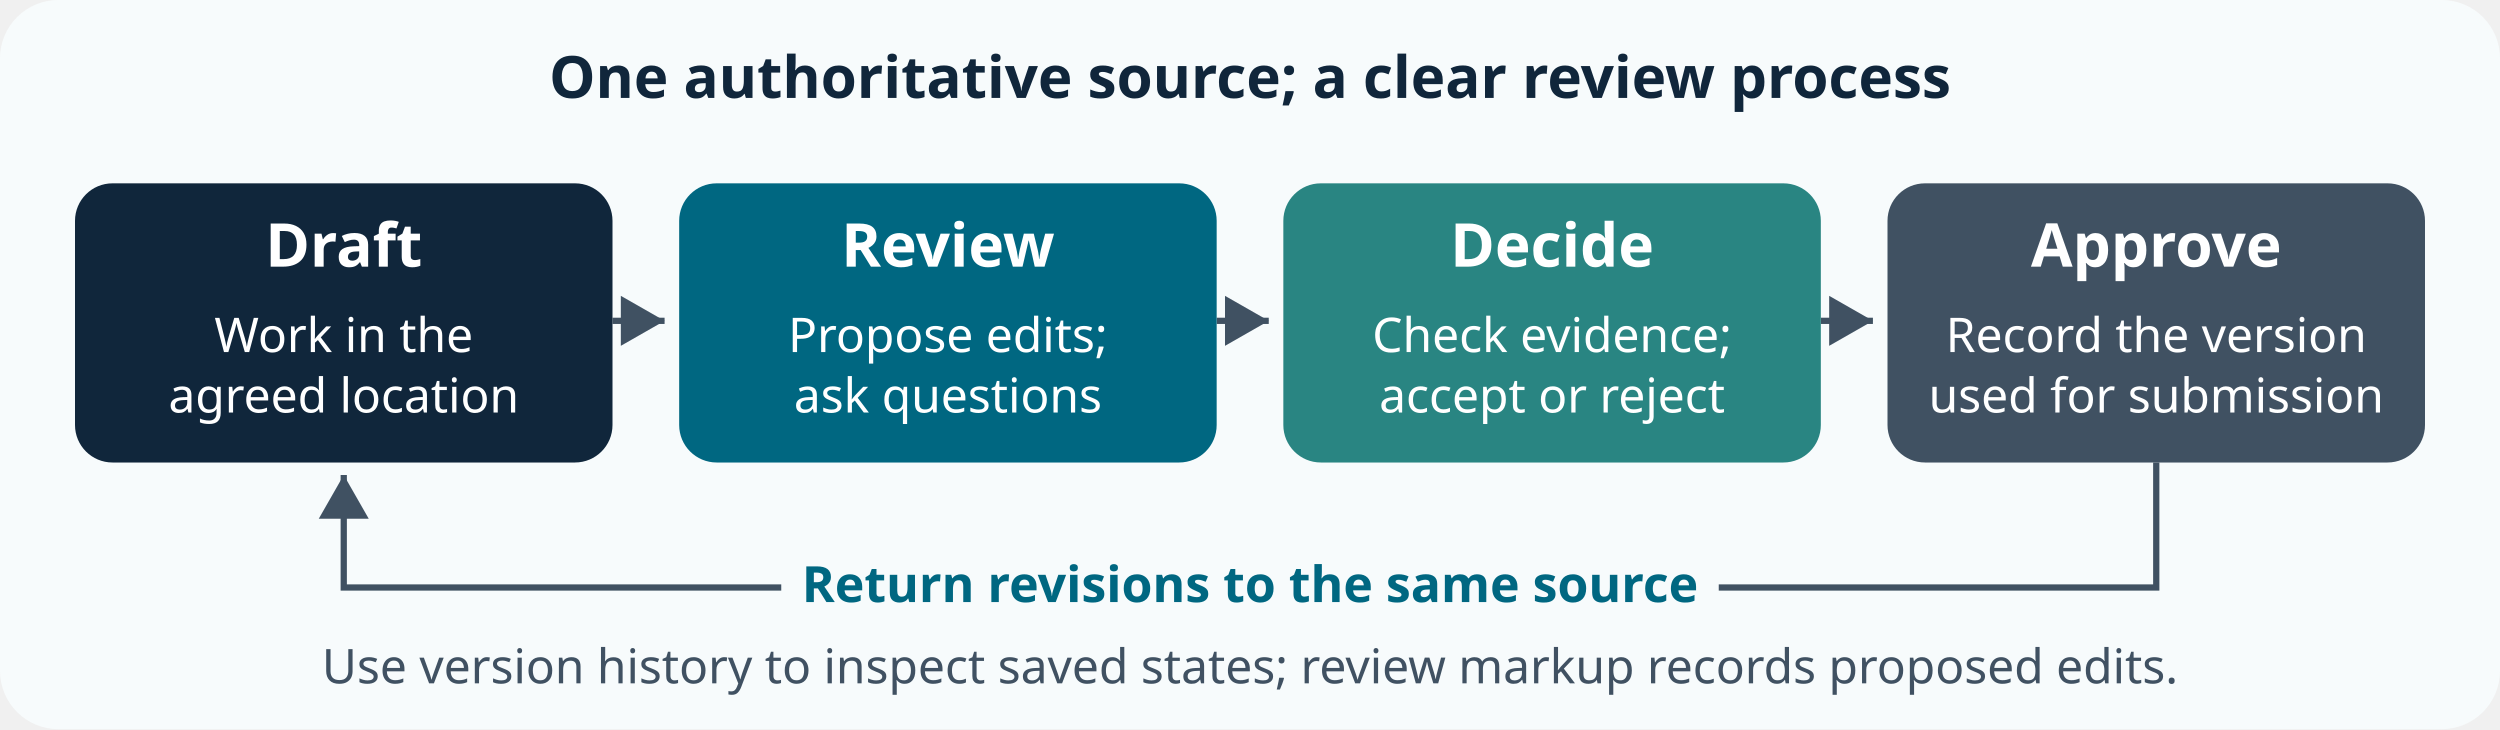
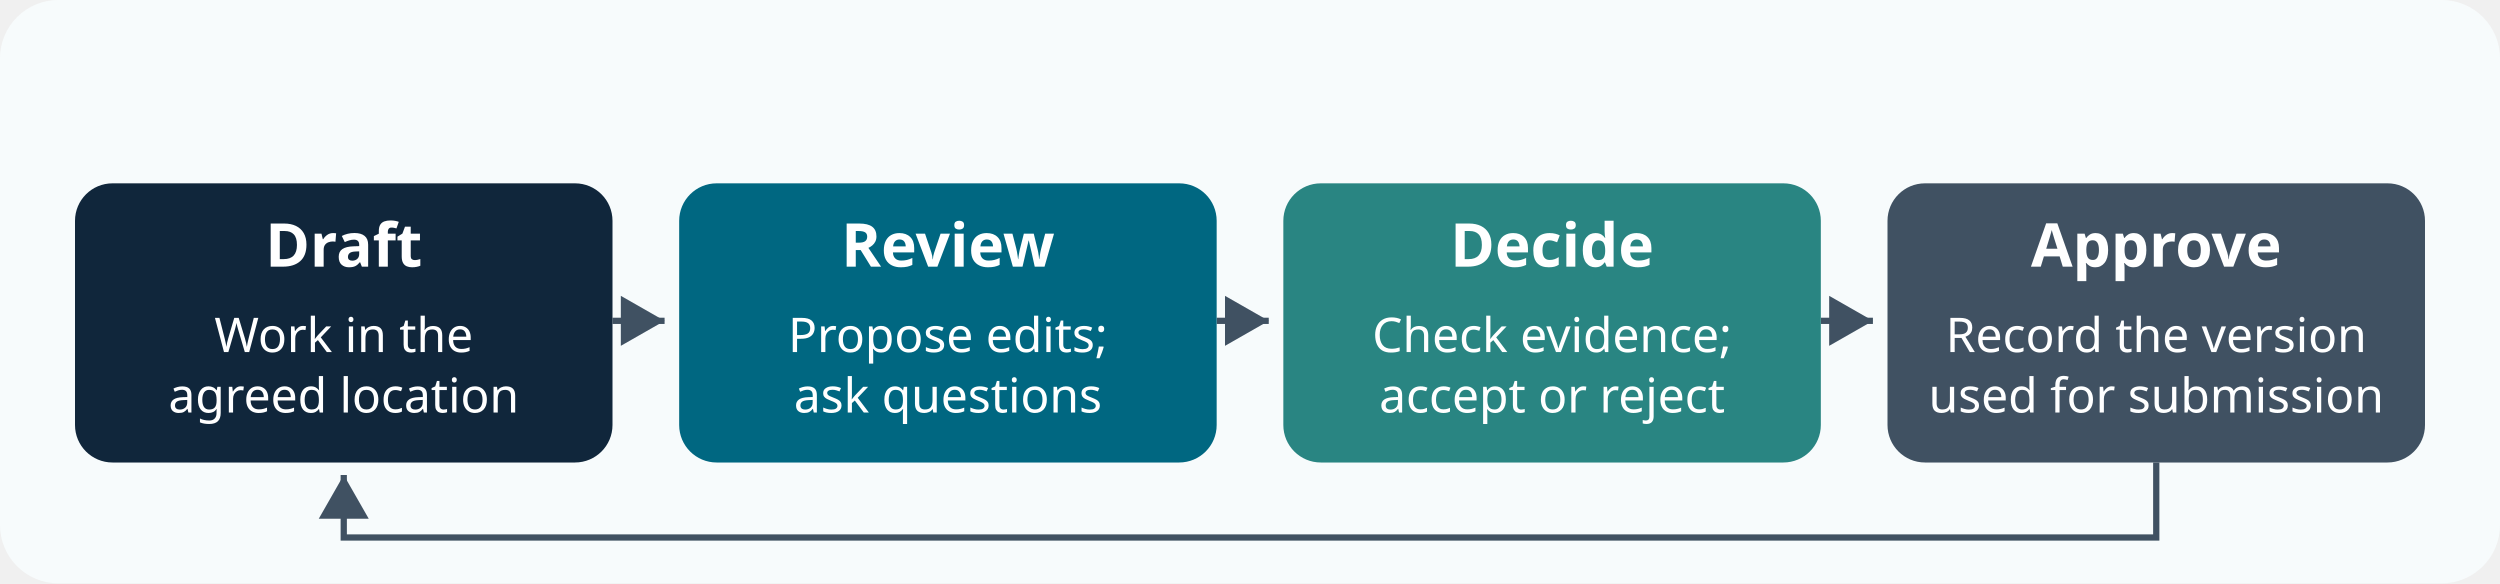
- <svg xmlns="http://www.w3.org/2000/svg" width="1200" height="350" viewBox="0 0 1200 350" role="img" aria-labelledby="title desc">
+ <svg xmlns="http://www.w3.org/2000/svg" width="1200" height="280" viewBox="0 0 1200 280" role="img" aria-labelledby="title desc">
  <defs>
    <marker id="arrow" markerWidth="10" markerHeight="10" refX="8" refY="5" orient="auto">
      <path d="M1 1 L8 5 L1 9 Z" fill="#405162" />
    </marker>
  </defs>
-   <rect width="1200" height="350" rx="28" fill="#f7fbfc" />
+   <rect width="1200" height="280" rx="28" fill="#f7fbfc" />
  <g font-family="sans-serif" text-anchor="middle">
-     <text x="600" y="47" font-size="28" font-weight="700" fill="#10263b">One authoritative source; a clear review process</text>
    <g fill="none" stroke="#405162" stroke-width="3" marker-end="url(#arrow)">
      <path d="M294 154 H319" />
      <path d="M584 154 H609" />
      <path d="M874 154 H899" />
-       <path d="M1035 222 V282 H165 V228" />
+       <path d="M1035 222 V258 H165 V228" />
    </g>
    <rect x="36" y="88" width="258" height="134" rx="18" fill="#10263b" />
    <rect x="326" y="88" width="258" height="134" rx="18" fill="#006781" />
    <rect x="616" y="88" width="258" height="134" rx="18" fill="#298582" />
    <rect x="906" y="88" width="258" height="134" rx="18" fill="#405162" />
    <g fill="#ffffff">
      <text x="165" y="128" font-size="29" font-weight="700">Draft</text>
      <text x="165" y="169" font-size="23">Work in the</text>
      <text x="165" y="198" font-size="23">agreed location</text>
      <text x="455" y="128" font-size="29" font-weight="700">Review</text>
      <text x="455" y="169" font-size="23">Propose edits;</text>
      <text x="455" y="198" font-size="23">ask questions</text>
      <text x="745" y="128" font-size="29" font-weight="700">Decide</text>
      <text x="745" y="169" font-size="23">Check evidence;</text>
      <text x="745" y="198" font-size="23">accept or reject</text>
      <text x="1035" y="128" font-size="29" font-weight="700">Approve</text>
      <text x="1035" y="169" font-size="23">Record the version</text>
      <text x="1035" y="198" font-size="23">used for submission</text>
    </g>
-     <rect x="375" y="263" width="450" height="38" rx="12" fill="#f7fbfc" />
-     <text x="600" y="289" font-size="24" font-weight="700" fill="#006781">Return revisions to the same source</text>
-     <text x="600" y="328" font-size="23" fill="#405162">Use version history to inspect saved states; review markup records proposed edits.</text>
  </g>
</svg>
